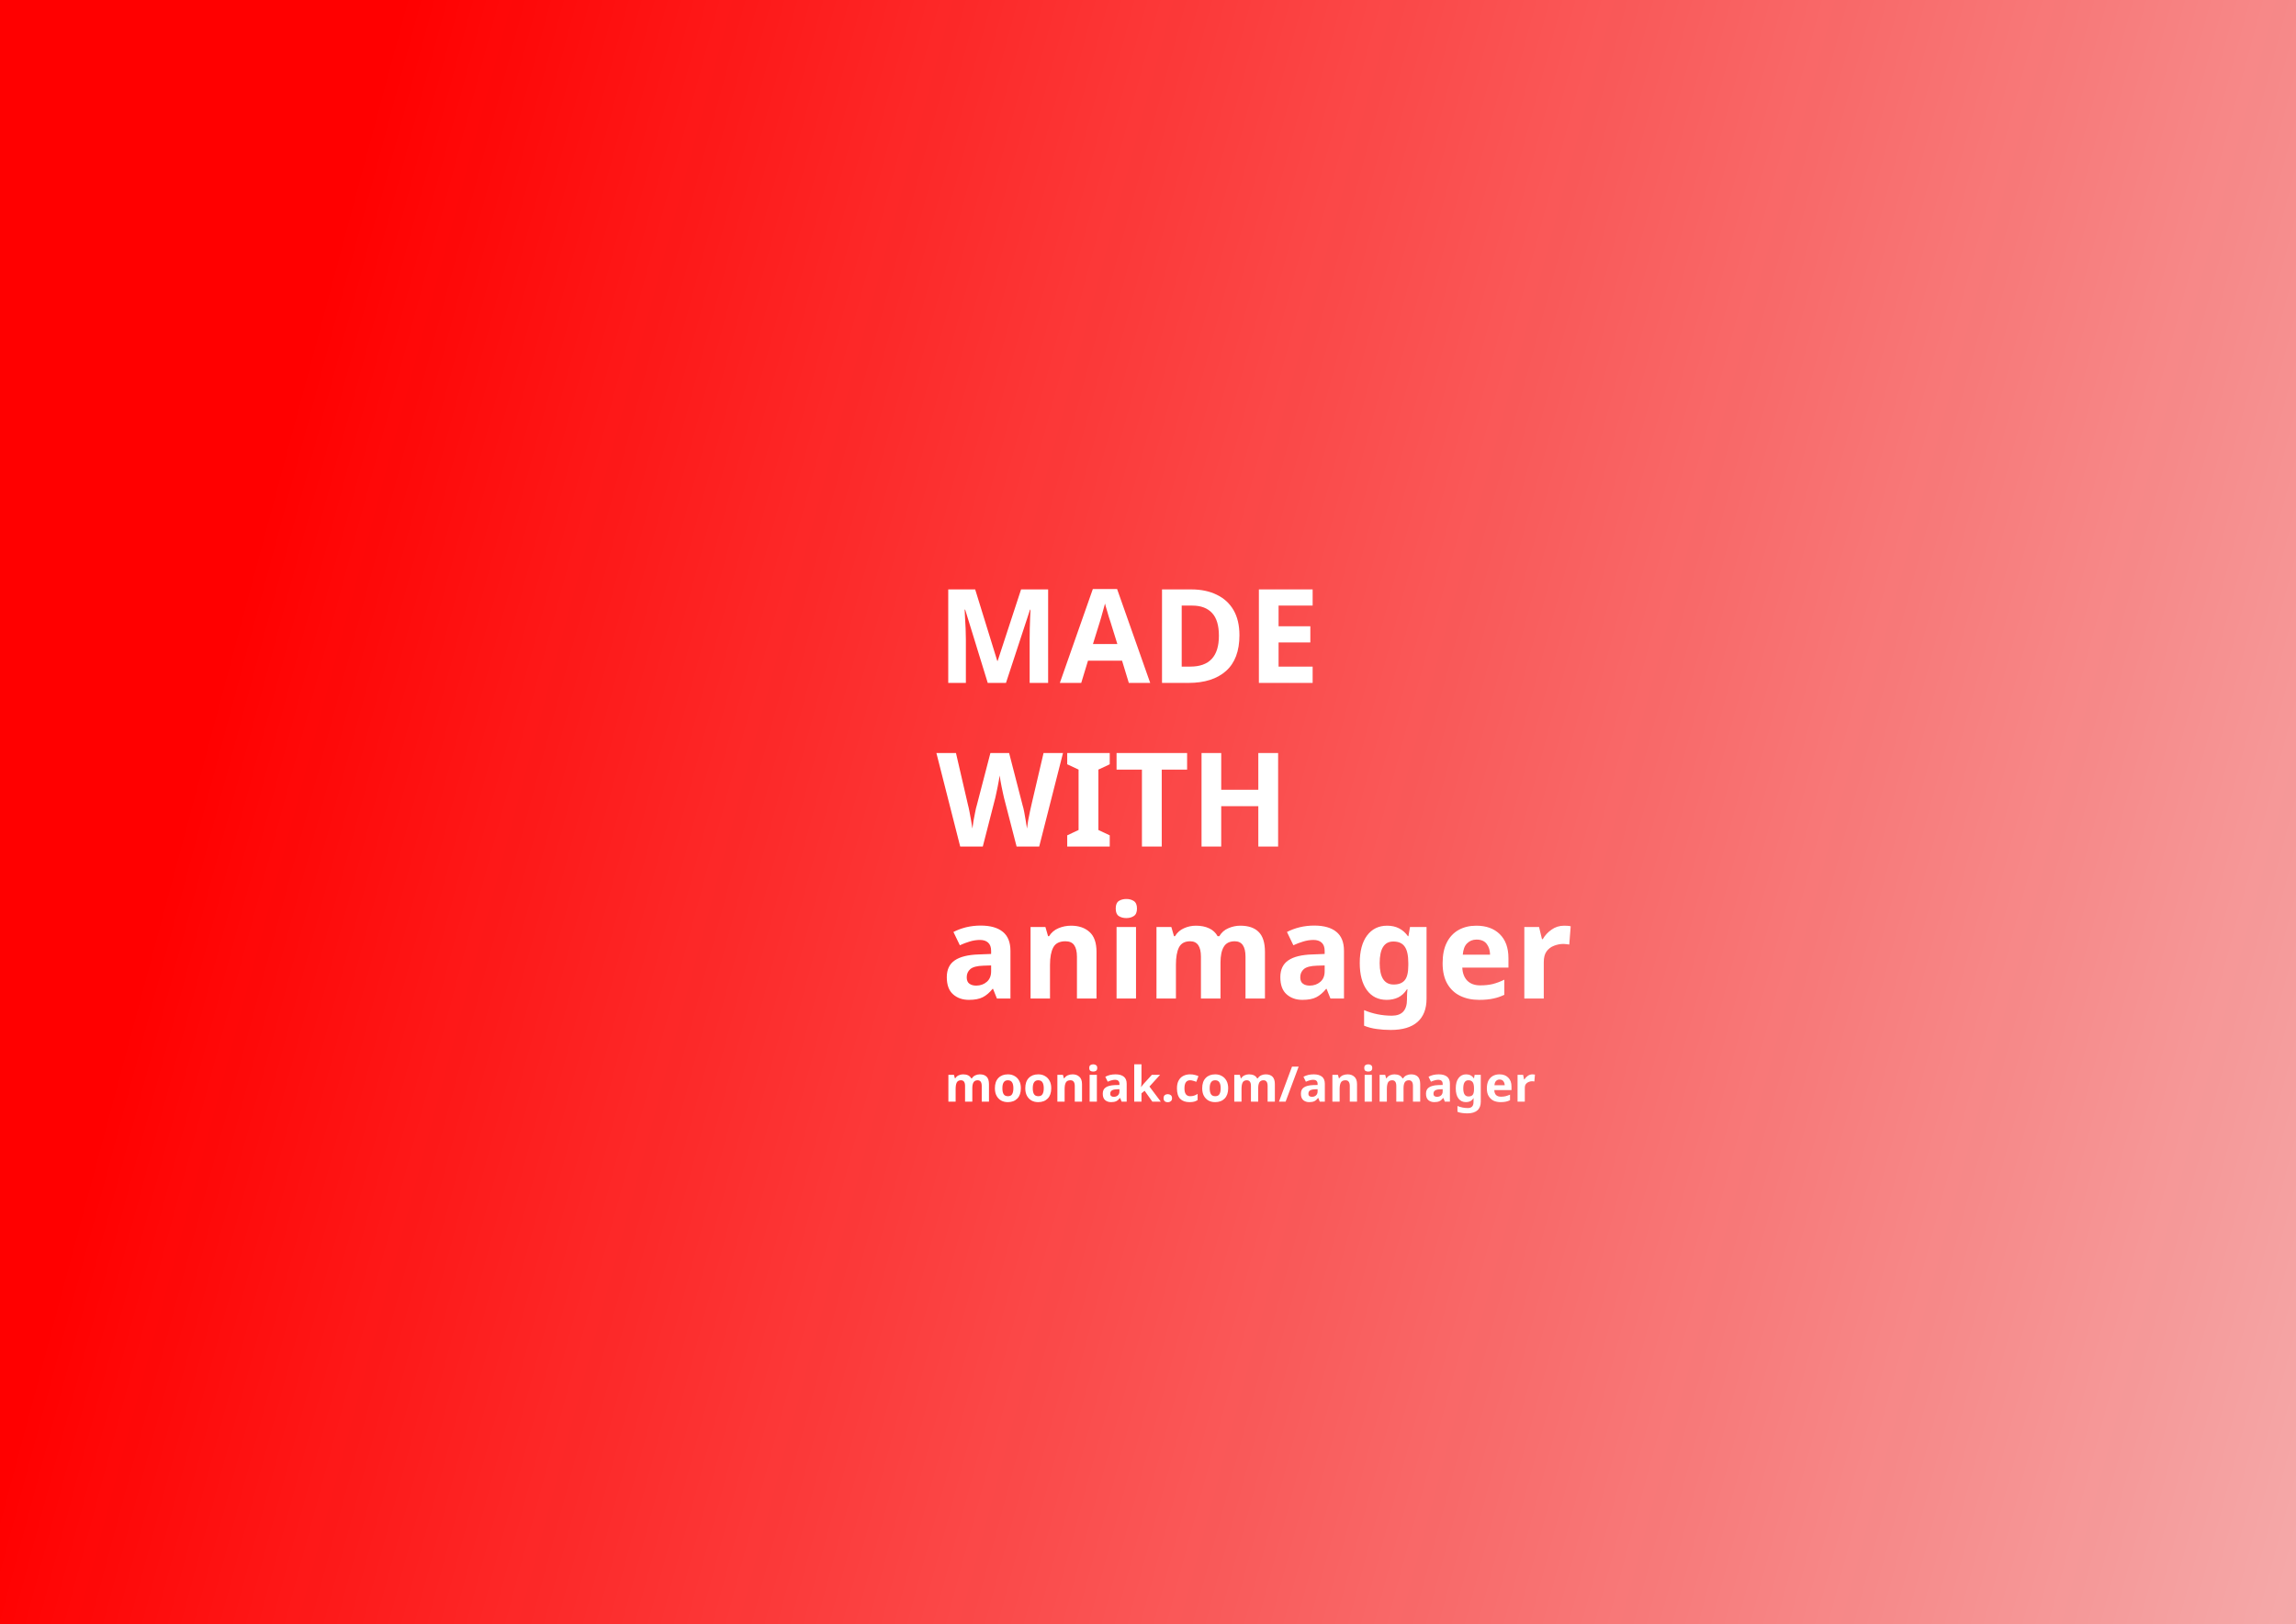
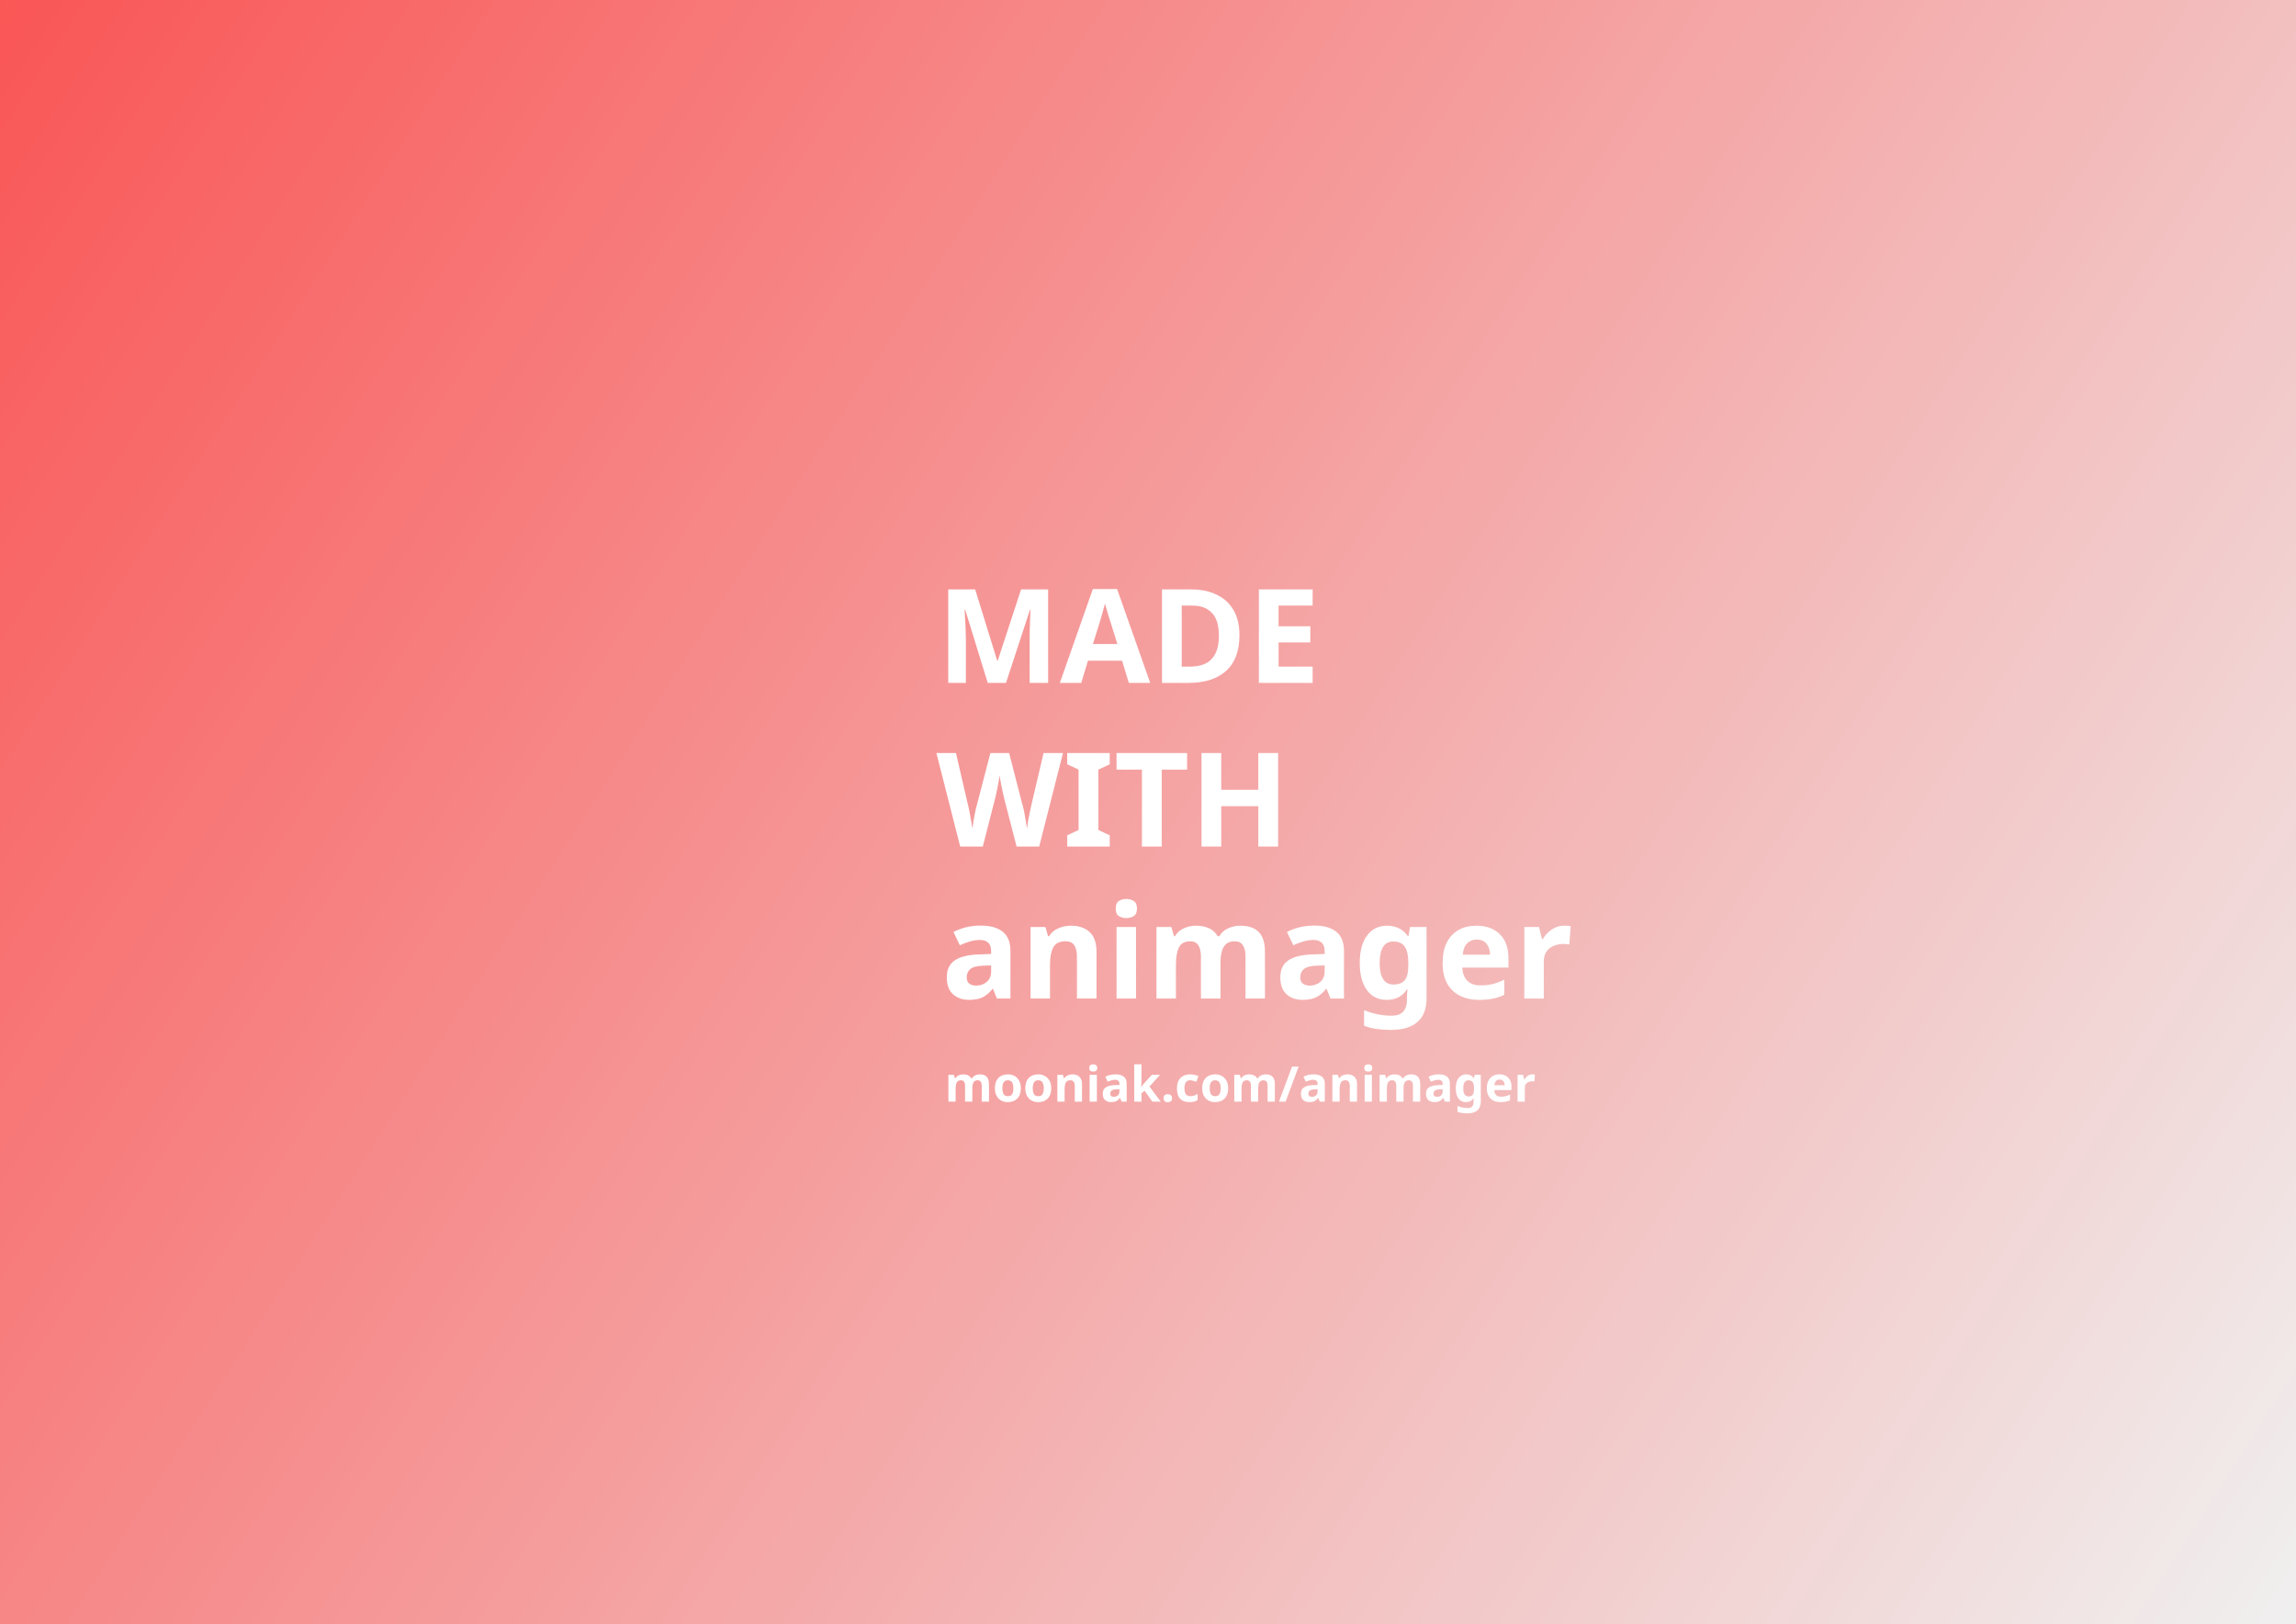
<svg xmlns="http://www.w3.org/2000/svg" xmlns:xlink="http://www.w3.org/1999/xlink" width="297mm" height="210mm" viewBox="0 0 297 210" id="svg2" version="1.1">
  <defs id="defs4">
    <linearGradient id="linearGradient4355">
      <stop style="stop-color:#ff0000;stop-opacity:1;" offset="0" id="stop4357" />
      <stop style="stop-color:#ff0000;stop-opacity:0;" offset="1" id="stop4359" />
    </linearGradient>
-     <linearGradient xlink:href="#linearGradient4355" id="linearGradient4361" x1="15.86" y1="221.796" x2="415.018" y2="328.75" gradientUnits="userSpaceOnUse" />
+     <linearGradient xlink:href="#linearGradient4355" id="linearGradient4361" x1="-180.205" y1="-8.821" x2="297.845" y2="297.756" gradientUnits="userSpaceOnUse" />
  </defs>
  <g id="layer1" transform="translate(0,-87)">
    <rect style="fill:url(#linearGradient4361);stroke-width:0.265;fill-opacity:1" id="rect3347" width="297.845" height="211.289" x="0" y="86.467" />
  </g>
  <g id="layer2">
    <circle style="fill:none;stroke-width:0.265;fill-opacity:1" id="path3461" cx="145.521" cy="104.923" r="60.854" />
    <text xml:space="preserve" style="font-style:normal;font-weight:normal;font-size:10.583px;line-height:125%;font-family:sans-serif;letter-spacing:0px;word-spacing:0px;fill:#ffffff;fill-opacity:1;stroke:none;stroke-width:0.265px;stroke-linecap:butt;stroke-linejoin:miter;stroke-opacity:1;" x="121.13" y="88.323" id="text4276">
      <tspan id="tspan4278" x="121.13" y="88.323" style="font-style:normal;font-variant:normal;font-weight:bold;font-stretch:normal;font-size:16.933px;font-family:TlwgMono;-inkscape-font-specification:'TlwgMono Bold';fill:#ffffff;stroke-width:0.265px;">MADE</tspan>
      <tspan x="121.13" y="109.489" style="font-style:normal;font-variant:normal;font-weight:bold;font-stretch:normal;font-size:16.933px;font-family:TlwgMono;-inkscape-font-specification:'TlwgMono Bold';fill:#ffffff;stroke-width:0.265px;" id="tspan4298">WITH</tspan>
    </text>
    <text xml:space="preserve" style="font-style:normal;font-weight:normal;font-size:10.583px;line-height:125%;font-family:sans-serif;letter-spacing:0px;word-spacing:0px;fill:#ffffff;fill-opacity:1;stroke:none;stroke-width:0.265px;stroke-linecap:butt;stroke-linejoin:miter;stroke-opacity:1" x="121.753" y="129.144" id="text4276-7">
      <tspan x="121.753" y="129.144" style="font-style:normal;font-variant:normal;font-weight:bold;font-stretch:normal;font-size:16.933px;font-family:TlwgMono;-inkscape-font-specification:'TlwgMono Bold';fill:#ffffff;stroke-width:0.265px" id="tspan4298-6">animager</tspan>
    </text>
    <text xml:space="preserve" style="font-style:normal;font-weight:normal;font-size:10.583px;line-height:125%;font-family:sans-serif;letter-spacing:0px;word-spacing:0px;fill:#000000;fill-opacity:1;stroke:none;stroke-width:0.265px;stroke-linecap:butt;stroke-linejoin:miter;stroke-opacity:1" x="97.14" y="185.432" id="text4325">
      <tspan id="tspan4327" x="97.14" y="185.432" style="stroke-width:0.265px" />
    </text>
    <text xml:space="preserve" style="font-style:normal;font-weight:normal;font-size:10.583px;line-height:125%;font-family:sans-serif;letter-spacing:0px;word-spacing:0px;fill:#ffffff;fill-opacity:1;stroke:none;stroke-width:0.265px;stroke-linecap:butt;stroke-linejoin:miter;stroke-opacity:1" x="122.181" y="142.48" id="text4276-7-5">
      <tspan x="122.181" y="142.48" style="font-style:normal;font-variant:normal;font-weight:bold;font-stretch:normal;font-size:6.35px;font-family:TlwgMono;-inkscape-font-specification:'TlwgMono Bold';fill:#ffffff;stroke-width:0.265px" id="tspan4298-6-7">mooniak.com/animager</tspan>
    </text>
  </g>
</svg>
